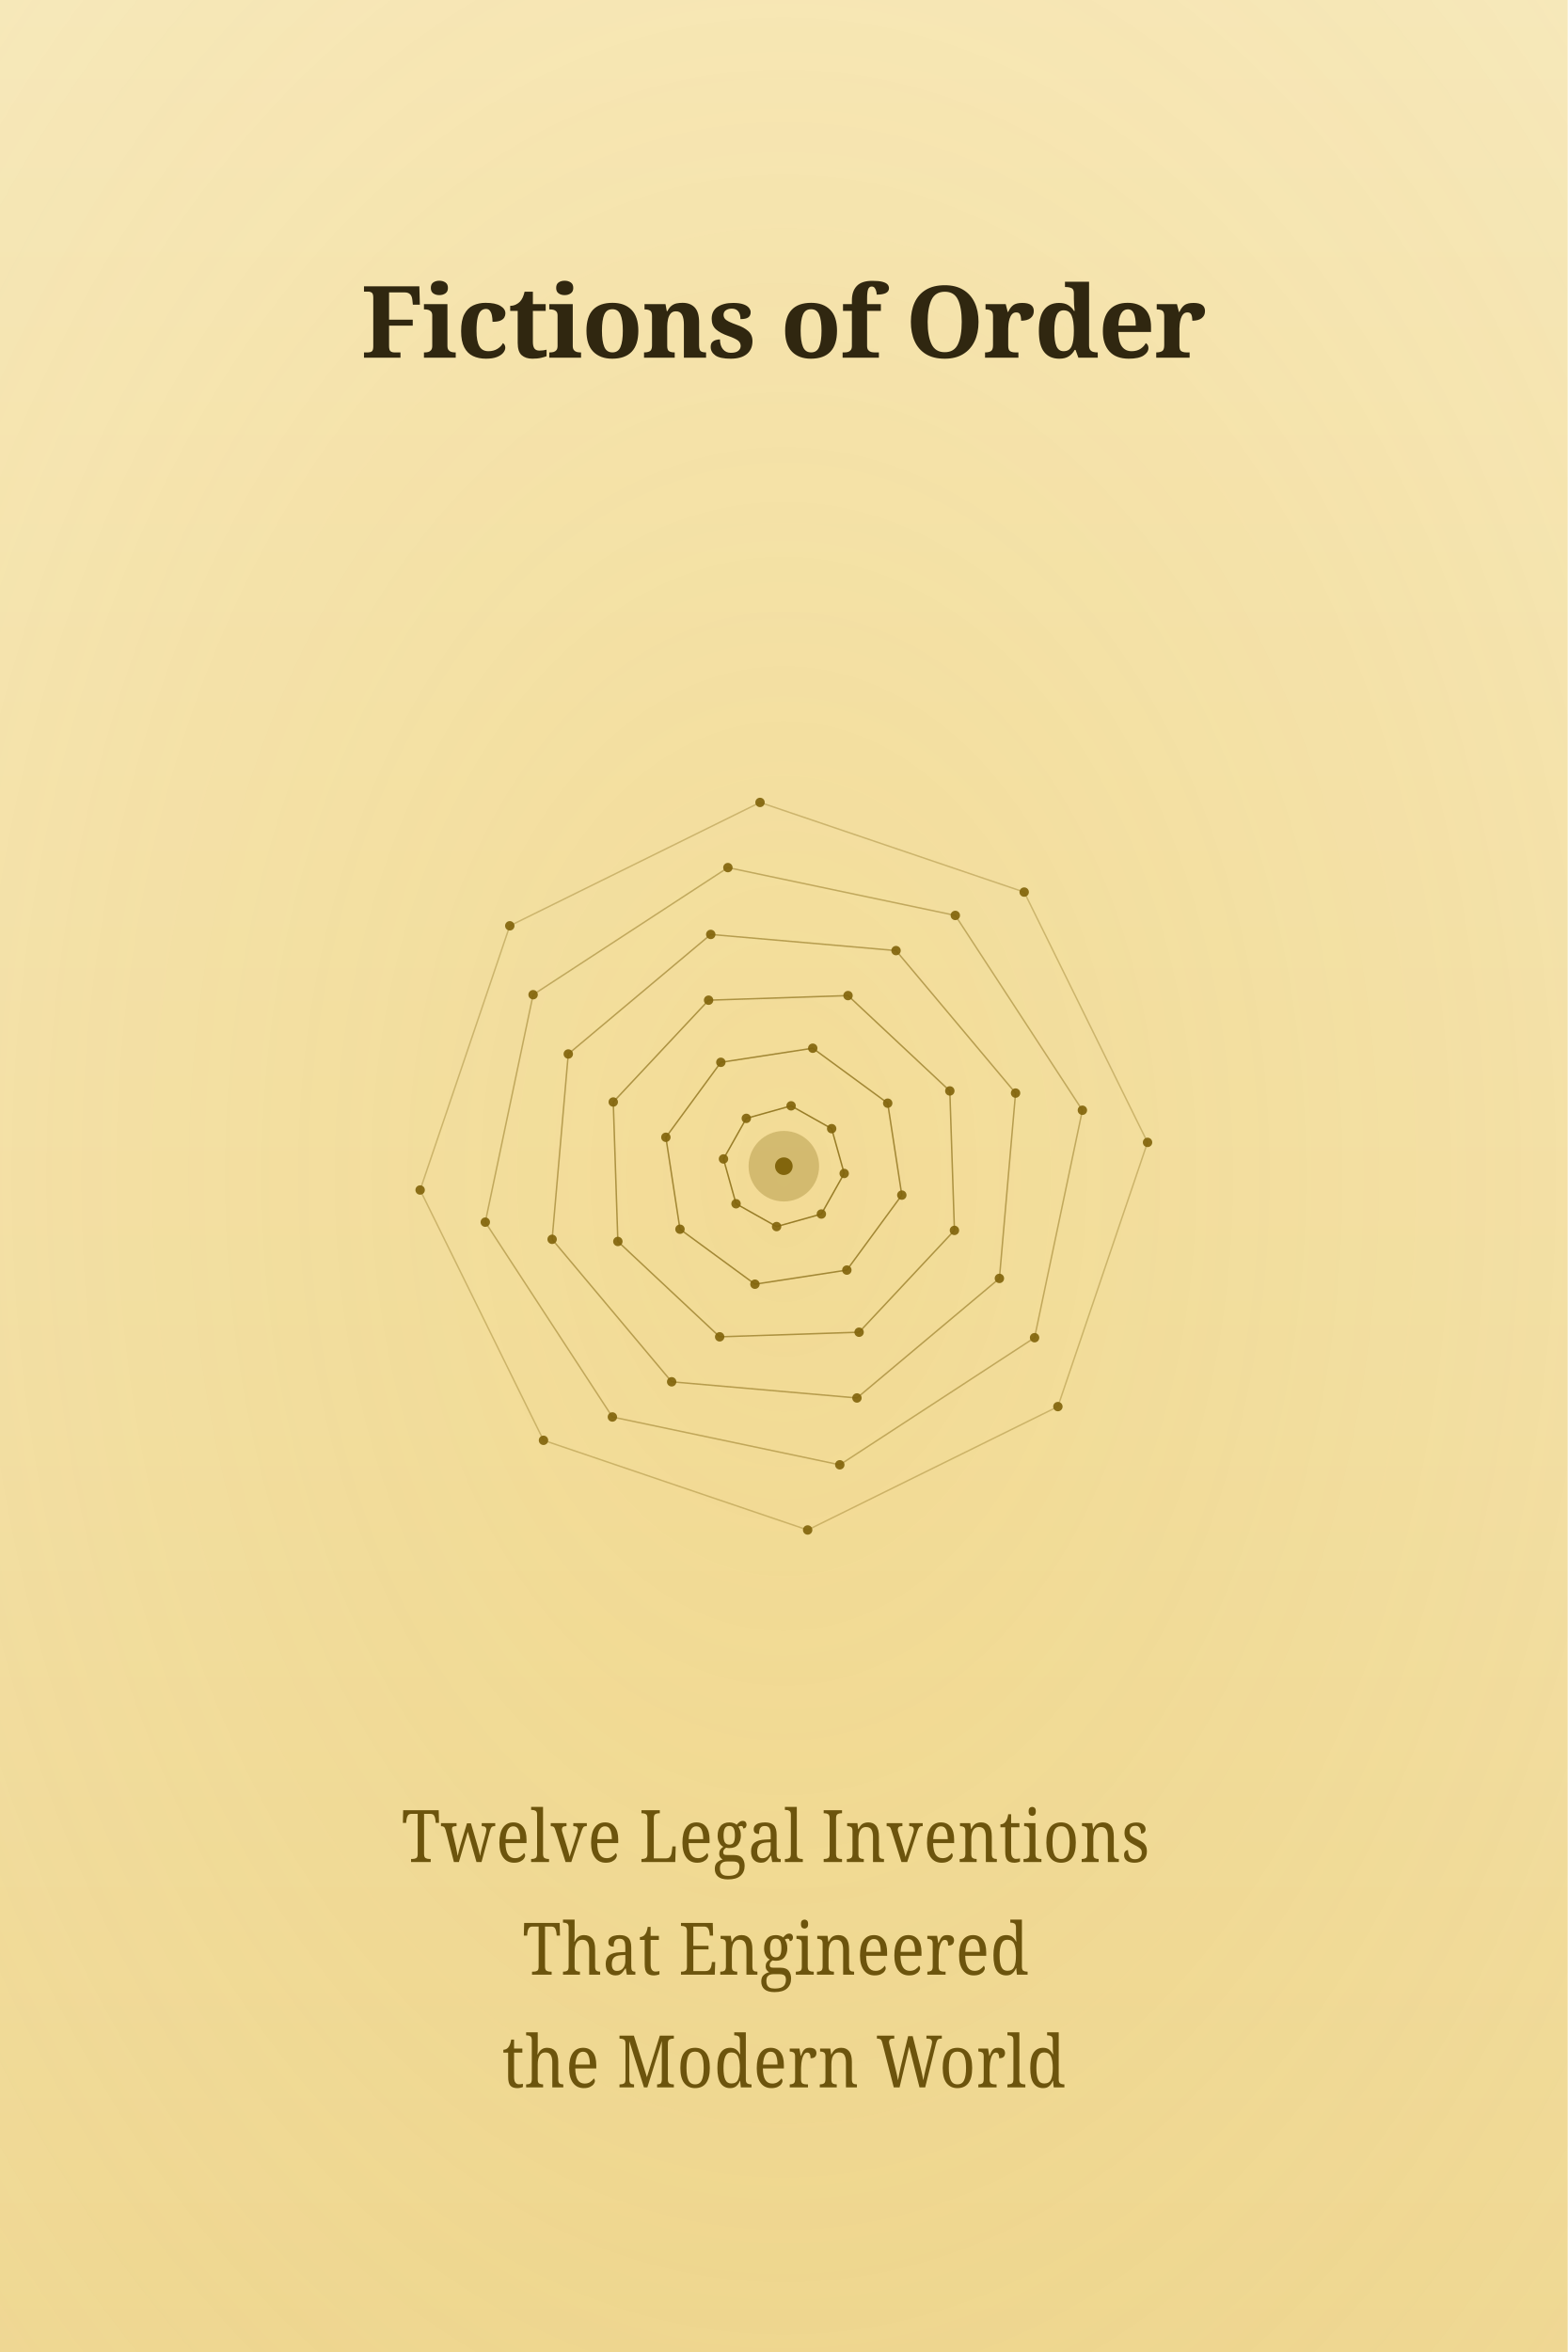
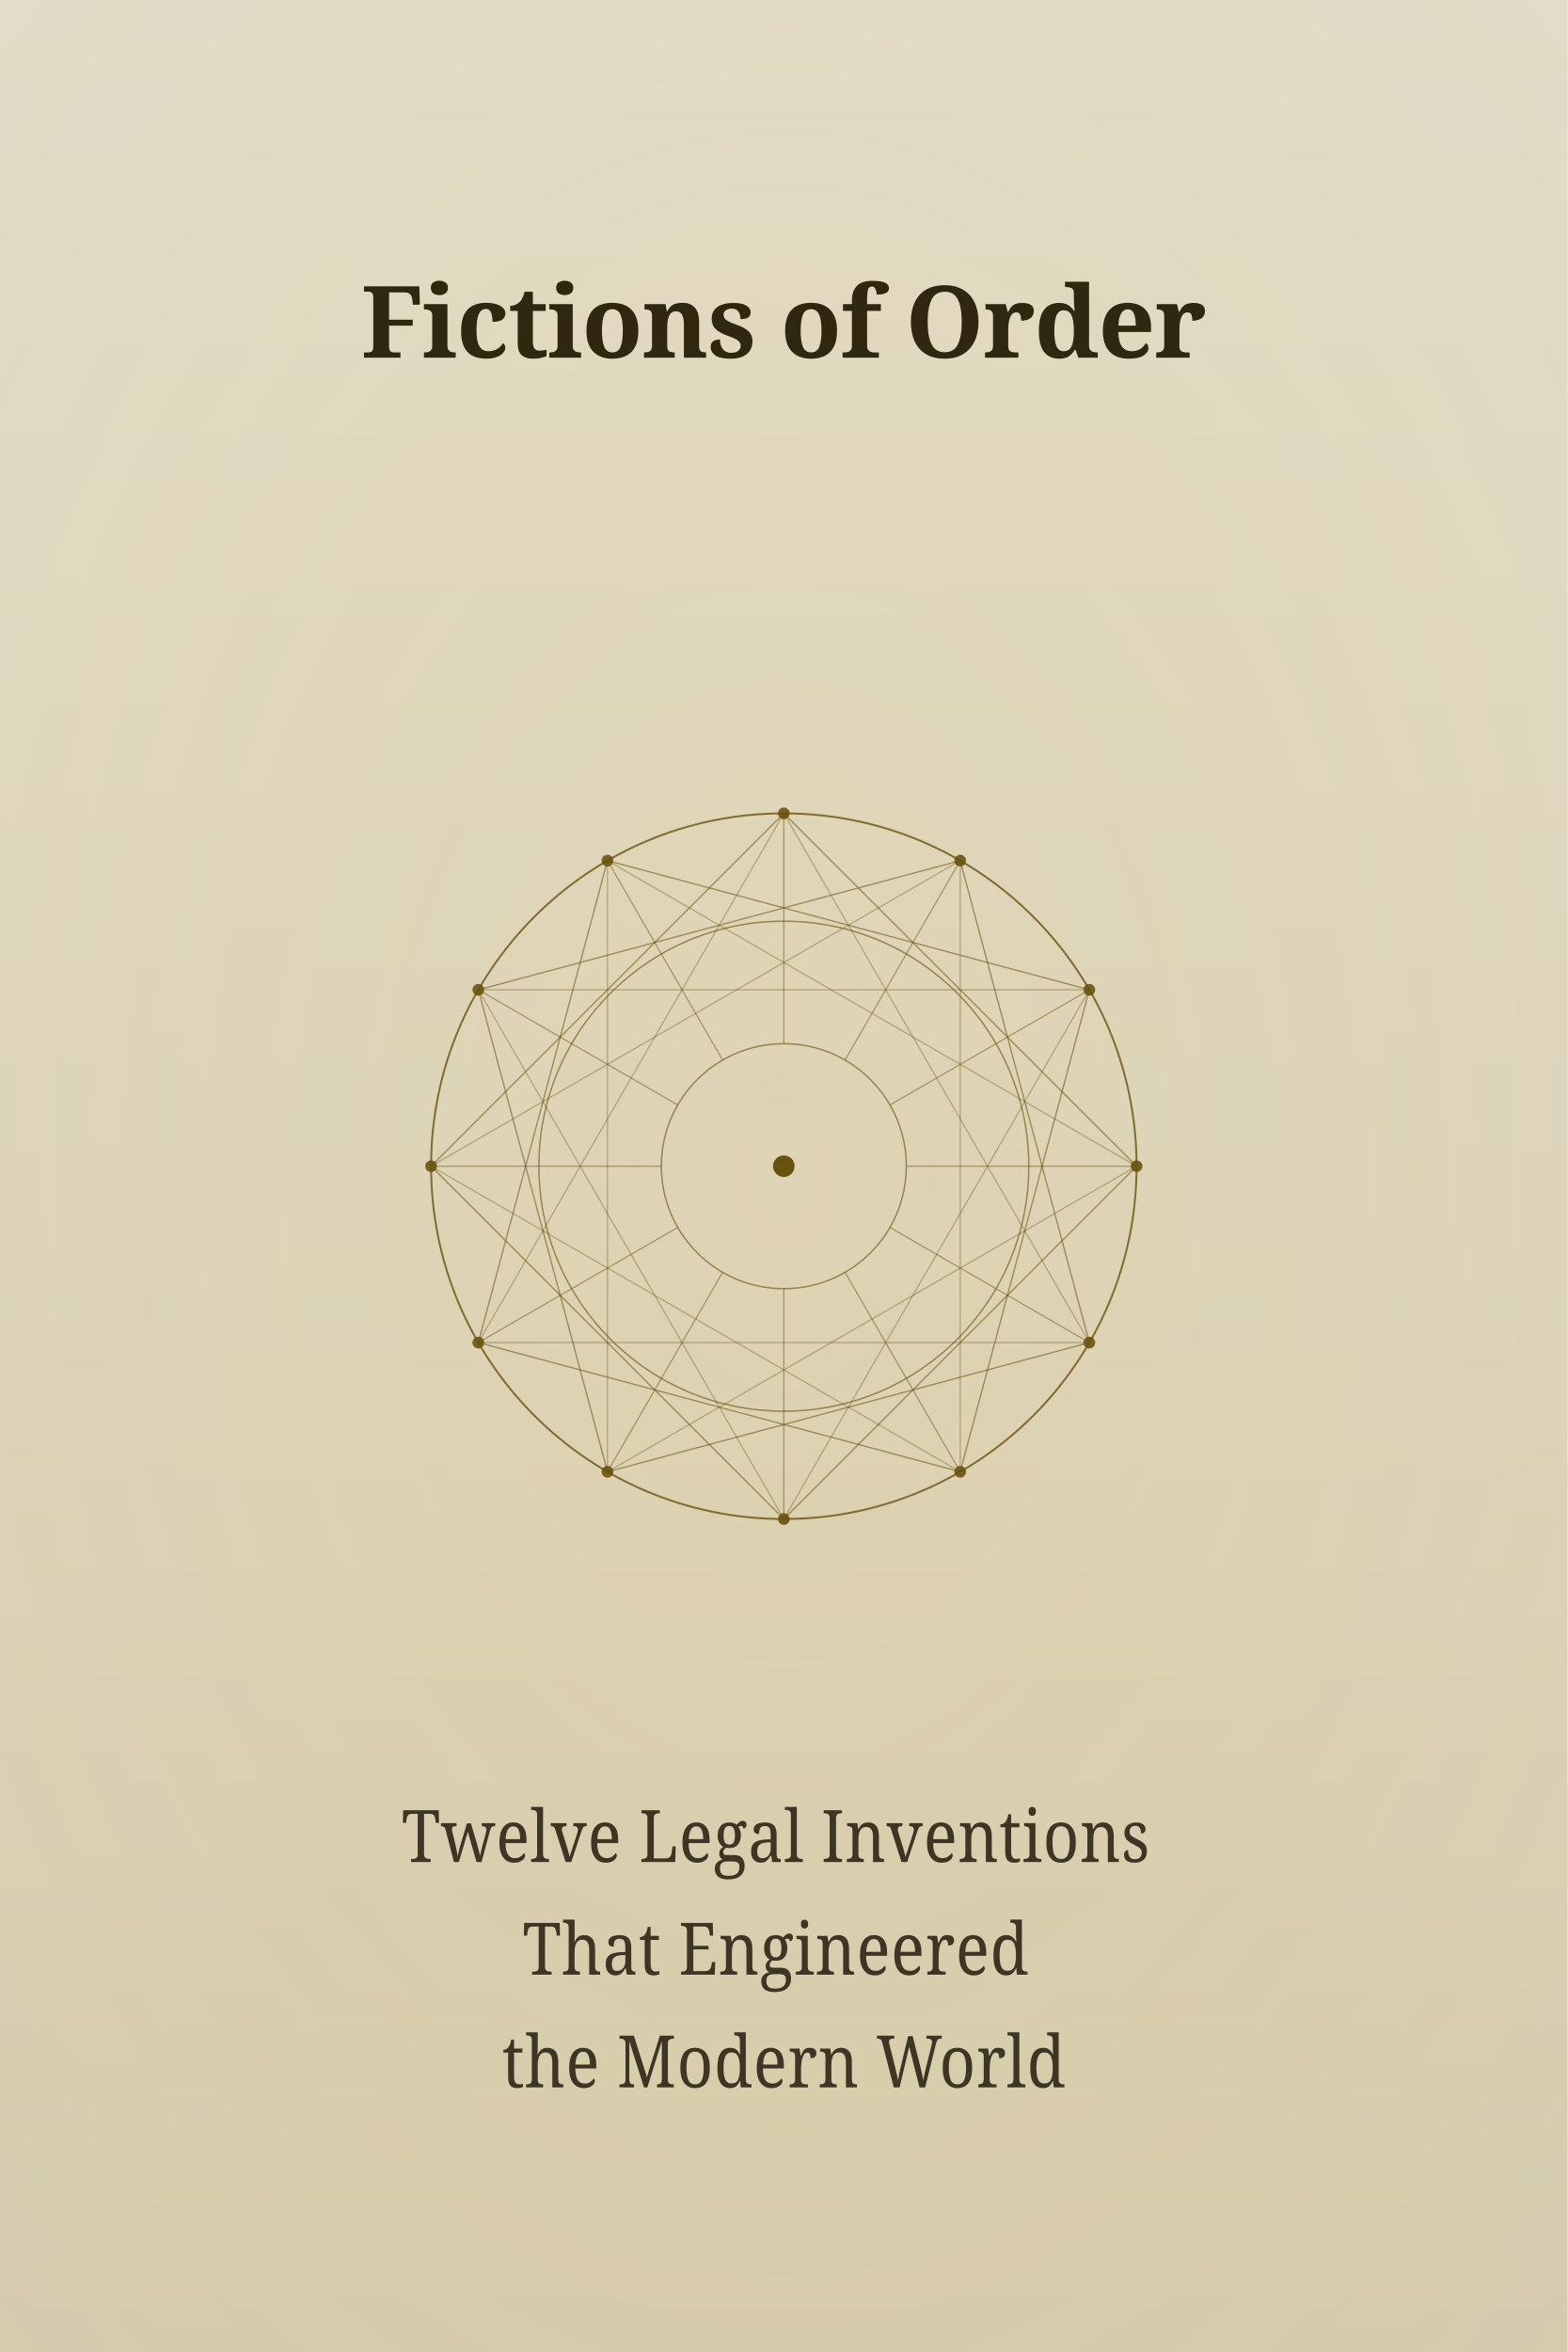
<svg xmlns="http://www.w3.org/2000/svg" viewBox="0 0 1600 2400" width="100%" height="100%">
  <defs>
    <linearGradient id="bg-fictions-of-order" x1="0%" y1="0%" x2="0%" y2="100%">
-       <stop offset="0%" stop-color="#f7eac1" />
-       <stop offset="60%" stop-color="#f3e2ae" />
-       <stop offset="100%" stop-color="#efd999" />
+       <stop offset="0%" stop-color="#e2dcc9" />
+       <stop offset="60%" stop-color="#dcd4bc" />
+       <stop offset="100%" stop-color="#d5cbae" />
    </linearGradient>
    <radialGradient id="halo-fictions-of-order" cx="50%" cy="50%" r="75%">
-       <stop offset="0%" stop-color="#eab308" stop-opacity="0.16" />
-       <stop offset="55%" stop-color="#eab308" stop-opacity="0.09" />
-       <stop offset="100%" stop-color="#eab308" stop-opacity="0.03" />
+       <stop offset="0%" stop-color="#eab308" stop-opacity="0.06" />
+       <stop offset="55%" stop-color="#eab308" stop-opacity="0.03" />
+       <stop offset="100%" stop-color="#eab308" stop-opacity="0.00" />
    </radialGradient>
  </defs>
  <rect width="1600" height="2400" fill="url(#bg-fictions-of-order)" />
  <rect width="1600" height="2400" fill="url(#halo-fictions-of-order)" />
  <g text-anchor="middle">
    <text x="800" y="365" font-family="'Literata', Georgia, serif" font-size="102" font-weight="700" letter-spacing="-0.01em" fill="#302710">Fictions of Order</text>
  </g>
-   <g class="emblem-lattice" transform="translate(0, -210)">
-     <circle cx="861.6" cy="1407.4" r="4.8" fill="#82650c" opacity="0.92" />
-     <circle cx="838.3" cy="1448.8" r="4.8" fill="#82650c" opacity="0.92" />
-     <circle cx="792.6" cy="1461.6" r="4.8" fill="#82650c" opacity="0.92" />
-     <circle cx="751.2" cy="1438.3" r="4.8" fill="#82650c" opacity="0.92" />
-     <circle cx="738.4" cy="1392.6" r="4.8" fill="#82650c" opacity="0.92" />
-     <circle cx="761.7" cy="1351.2" r="4.8" fill="#82650c" opacity="0.92" />
-     <circle cx="807.4" cy="1338.4" r="4.8" fill="#82650c" opacity="0.92" />
-     <circle cx="848.8" cy="1361.7" r="4.8" fill="#82650c" opacity="0.92" />
-     <polygon points="861.6,1407.4 838.3,1448.8 792.6,1461.6 751.2,1438.3 738.4,1392.6 761.7,1351.2 807.4,1338.4 848.8,1361.7" stroke="#82650c" stroke-width="1.5" fill="none" opacity="0.80" />
-     <circle cx="920.4" cy="1429.5" r="4.8" fill="#82650c" opacity="0.92" />
-     <circle cx="864.3" cy="1506.0" r="4.8" fill="#82650c" opacity="0.92" />
-     <circle cx="770.5" cy="1520.4" r="4.8" fill="#82650c" opacity="0.92" />
-     <circle cx="694.0" cy="1464.3" r="4.8" fill="#82650c" opacity="0.92" />
-     <circle cx="679.6" cy="1370.5" r="4.8" fill="#82650c" opacity="0.92" />
-     <circle cx="735.7" cy="1294.0" r="4.8" fill="#82650c" opacity="0.92" />
-     <circle cx="829.5" cy="1279.6" r="4.8" fill="#82650c" opacity="0.92" />
-     <circle cx="906.0" cy="1335.7" r="4.8" fill="#82650c" opacity="0.92" />
-     <polygon points="920.4,1429.5 864.3,1506.0 770.5,1520.4 694.0,1464.3 679.6,1370.5 735.7,1294.0 829.5,1279.6 906.0,1335.7" stroke="#82650c" stroke-width="1.5" fill="none" opacity="0.71" />
-     <circle cx="974.1" cy="1465.5" r="4.8" fill="#82650c" opacity="0.92" />
-     <circle cx="876.8" cy="1569.4" r="4.8" fill="#82650c" opacity="0.92" />
-     <circle cx="734.5" cy="1574.1" r="4.8" fill="#82650c" opacity="0.92" />
-     <circle cx="630.6" cy="1476.8" r="4.8" fill="#82650c" opacity="0.92" />
-     <circle cx="625.9" cy="1334.5" r="4.8" fill="#82650c" opacity="0.92" />
-     <circle cx="723.2" cy="1230.6" r="4.8" fill="#82650c" opacity="0.92" />
-     <circle cx="865.5" cy="1225.9" r="4.8" fill="#82650c" opacity="0.92" />
-     <circle cx="969.4" cy="1323.2" r="4.8" fill="#82650c" opacity="0.92" />
-     <polygon points="974.1,1465.5 876.8,1569.4 734.5,1574.1 630.6,1476.8 625.9,1334.5 723.2,1230.6 865.5,1225.9 969.4,1323.2" stroke="#82650c" stroke-width="1.5" fill="none" opacity="0.62" />
-     <circle cx="1020.0" cy="1514.5" r="4.8" fill="#82650c" opacity="0.92" />
-     <circle cx="874.6" cy="1636.5" r="4.8" fill="#82650c" opacity="0.92" />
-     <circle cx="685.5" cy="1620.0" r="4.8" fill="#82650c" opacity="0.92" />
-     <circle cx="563.5" cy="1474.6" r="4.8" fill="#82650c" opacity="0.92" />
-     <circle cx="580.0" cy="1285.5" r="4.8" fill="#82650c" opacity="0.92" />
-     <circle cx="725.4" cy="1163.5" r="4.8" fill="#82650c" opacity="0.92" />
-     <circle cx="914.5" cy="1180.0" r="4.8" fill="#82650c" opacity="0.92" />
-     <circle cx="1036.5" cy="1325.4" r="4.8" fill="#82650c" opacity="0.92" />
-     <polygon points="1020.0,1514.5 874.6,1636.5 685.5,1620.0 563.5,1474.6 580.0,1285.5 725.4,1163.5 914.5,1180.0 1036.5,1325.4" stroke="#82650c" stroke-width="1.5" fill="none" opacity="0.53" />
-     <circle cx="1055.9" cy="1575.0" r="4.8" fill="#82650c" opacity="0.92" />
-     <circle cx="857.1" cy="1704.7" r="4.8" fill="#82650c" opacity="0.92" />
-     <circle cx="625.0" cy="1655.9" r="4.8" fill="#82650c" opacity="0.92" />
-     <circle cx="495.3" cy="1457.1" r="4.8" fill="#82650c" opacity="0.92" />
-     <circle cx="544.1" cy="1225.0" r="4.8" fill="#82650c" opacity="0.92" />
-     <circle cx="742.9" cy="1095.3" r="4.8" fill="#82650c" opacity="0.92" />
-     <circle cx="975.0" cy="1144.1" r="4.8" fill="#82650c" opacity="0.92" />
-     <circle cx="1104.7" cy="1342.9" r="4.8" fill="#82650c" opacity="0.92" />
-     <polygon points="1055.9,1575.0 857.1,1704.7 625.0,1655.9 495.3,1457.1 544.1,1225.0 742.9,1095.3 975.0,1144.1 1104.7,1342.9" stroke="#82650c" stroke-width="1.5" fill="none" opacity="0.44" />
-     <circle cx="1079.7" cy="1645.3" r="4.8" fill="#82650c" opacity="0.92" />
-     <circle cx="824.3" cy="1771.2" r="4.8" fill="#82650c" opacity="0.92" />
-     <circle cx="554.7" cy="1679.7" r="4.8" fill="#82650c" opacity="0.92" />
-     <circle cx="428.8" cy="1424.3" r="4.8" fill="#82650c" opacity="0.92" />
-     <circle cx="520.3" cy="1154.7" r="4.8" fill="#82650c" opacity="0.92" />
-     <circle cx="775.7" cy="1028.8" r="4.8" fill="#82650c" opacity="0.92" />
-     <circle cx="1045.3" cy="1120.3" r="4.8" fill="#82650c" opacity="0.92" />
-     <circle cx="1171.2" cy="1375.7" r="4.8" fill="#82650c" opacity="0.92" />
-     <polygon points="1079.7,1645.3 824.3,1771.2 554.7,1679.7 428.8,1424.3 520.3,1154.7 775.7,1028.8 1045.3,1120.3 1171.2,1375.7" stroke="#82650c" stroke-width="1.5" fill="none" opacity="0.34" />
-     <circle cx="800" cy="1400" r="36" fill="#82650c" opacity="0.28" />
-     <circle cx="800" cy="1400" r="9" fill="#82650c" />
+   <g class="emblem-juris" transform="translate(0, -210)">
+     <circle cx="800" cy="1400" r="360" stroke="#68510e" stroke-width="2.0" fill="none" opacity="0.78" />
+     <circle cx="800" cy="1400" r="250" stroke="#68510e" stroke-width="1.5" fill="none" opacity="0.60" />
+     <circle cx="800" cy="1400" r="125" stroke="#68510e" stroke-width="1.5" fill="none" opacity="0.60" />
+     <line x1="800.0" y1="1275.0" x2="800.0" y2="1040.0" stroke="#68510e" stroke-width="1.3" opacity="0.48" />
+     <circle cx="800.0" cy="1040.0" r="6" fill="#68510e" opacity="0.88" />
+     <line x1="862.5" y1="1291.7" x2="980.0" y2="1088.2" stroke="#68510e" stroke-width="1.3" opacity="0.48" />
+     <circle cx="980.0" cy="1088.2" r="6" fill="#68510e" opacity="0.88" />
+     <line x1="908.3" y1="1337.5" x2="1111.8" y2="1220.0" stroke="#68510e" stroke-width="1.3" opacity="0.48" />
+     <circle cx="1111.8" cy="1220.0" r="6" fill="#68510e" opacity="0.88" />
+     <line x1="925.0" y1="1400.0" x2="1160.0" y2="1400.0" stroke="#68510e" stroke-width="1.3" opacity="0.48" />
+     <circle cx="1160.0" cy="1400.0" r="6" fill="#68510e" opacity="0.88" />
+     <line x1="908.3" y1="1462.5" x2="1111.8" y2="1580.0" stroke="#68510e" stroke-width="1.3" opacity="0.48" />
+     <circle cx="1111.8" cy="1580.0" r="6" fill="#68510e" opacity="0.88" />
+     <line x1="862.5" y1="1508.3" x2="980.0" y2="1711.8" stroke="#68510e" stroke-width="1.3" opacity="0.48" />
+     <circle cx="980.0" cy="1711.8" r="6" fill="#68510e" opacity="0.88" />
+     <line x1="800.0" y1="1525.0" x2="800.0" y2="1760.0" stroke="#68510e" stroke-width="1.3" opacity="0.48" />
+     <circle cx="800.0" cy="1760.0" r="6" fill="#68510e" opacity="0.88" />
+     <line x1="737.5" y1="1508.3" x2="620.0" y2="1711.8" stroke="#68510e" stroke-width="1.3" opacity="0.48" />
+     <circle cx="620.0" cy="1711.8" r="6" fill="#68510e" opacity="0.88" />
+     <line x1="691.7" y1="1462.5" x2="488.2" y2="1580.0" stroke="#68510e" stroke-width="1.3" opacity="0.48" />
+     <circle cx="488.2" cy="1580.0" r="6" fill="#68510e" opacity="0.88" />
+     <line x1="675.0" y1="1400.0" x2="440.0" y2="1400.0" stroke="#68510e" stroke-width="1.3" opacity="0.48" />
+     <circle cx="440.0" cy="1400.0" r="6" fill="#68510e" opacity="0.88" />
+     <line x1="691.7" y1="1337.5" x2="488.2" y2="1220.0" stroke="#68510e" stroke-width="1.3" opacity="0.48" />
+     <circle cx="488.2" cy="1220.0" r="6" fill="#68510e" opacity="0.88" />
+     <line x1="737.5" y1="1291.7" x2="620.0" y2="1088.2" stroke="#68510e" stroke-width="1.3" opacity="0.48" />
+     <circle cx="620.0" cy="1088.2" r="6" fill="#68510e" opacity="0.88" />
+     <line x1="800.0" y1="1040.0" x2="1160.0" y2="1400.0" stroke="#68510e" stroke-width="1.4" opacity="0.55" />
+     <line x1="980.0" y1="1088.2" x2="1111.8" y2="1580.0" stroke="#68510e" stroke-width="1.4" opacity="0.55" />
+     <line x1="1111.8" y1="1220.0" x2="980.0" y2="1711.8" stroke="#68510e" stroke-width="1.4" opacity="0.55" />
+     <line x1="1160.0" y1="1400.0" x2="800.0" y2="1760.0" stroke="#68510e" stroke-width="1.4" opacity="0.55" />
+     <line x1="1111.8" y1="1580.0" x2="620.0" y2="1711.8" stroke="#68510e" stroke-width="1.4" opacity="0.55" />
+     <line x1="980.0" y1="1711.8" x2="488.2" y2="1580.0" stroke="#68510e" stroke-width="1.4" opacity="0.55" />
+     <line x1="800.0" y1="1760.0" x2="440.0" y2="1400.0" stroke="#68510e" stroke-width="1.4" opacity="0.55" />
+     <line x1="620.0" y1="1711.8" x2="488.2" y2="1220.0" stroke="#68510e" stroke-width="1.4" opacity="0.55" />
+     <line x1="488.2" y1="1580.0" x2="620.0" y2="1088.2" stroke="#68510e" stroke-width="1.4" opacity="0.55" />
+     <line x1="440.0" y1="1400.0" x2="800.0" y2="1040.0" stroke="#68510e" stroke-width="1.4" opacity="0.55" />
+     <line x1="488.2" y1="1220.0" x2="980.0" y2="1088.2" stroke="#68510e" stroke-width="1.4" opacity="0.55" />
+     <line x1="620.0" y1="1088.2" x2="1111.8" y2="1220.0" stroke="#68510e" stroke-width="1.4" opacity="0.55" />
+     <line x1="800.0" y1="1040.0" x2="1111.8" y2="1580.0" stroke="#68510e" stroke-width="1.4" opacity="0.35" />
+     <line x1="980.0" y1="1088.2" x2="980.0" y2="1711.8" stroke="#68510e" stroke-width="1.4" opacity="0.35" />
+     <line x1="1111.8" y1="1220.0" x2="800.0" y2="1760.0" stroke="#68510e" stroke-width="1.4" opacity="0.35" />
+     <line x1="1160.0" y1="1400.0" x2="620.0" y2="1711.8" stroke="#68510e" stroke-width="1.4" opacity="0.35" />
+     <line x1="1111.8" y1="1580.0" x2="488.2" y2="1580.0" stroke="#68510e" stroke-width="1.4" opacity="0.35" />
+     <line x1="980.0" y1="1711.8" x2="440.0" y2="1400.0" stroke="#68510e" stroke-width="1.4" opacity="0.35" />
+     <line x1="800.0" y1="1760.0" x2="488.2" y2="1220.0" stroke="#68510e" stroke-width="1.4" opacity="0.35" />
+     <line x1="620.0" y1="1711.8" x2="620.0" y2="1088.2" stroke="#68510e" stroke-width="1.4" opacity="0.35" />
+     <line x1="488.2" y1="1580.0" x2="800.0" y2="1040.0" stroke="#68510e" stroke-width="1.4" opacity="0.35" />
+     <line x1="440.0" y1="1400.0" x2="980.0" y2="1088.2" stroke="#68510e" stroke-width="1.4" opacity="0.35" />
+     <line x1="488.2" y1="1220.0" x2="1111.8" y2="1220.0" stroke="#68510e" stroke-width="1.4" opacity="0.35" />
+     <line x1="620.0" y1="1088.2" x2="1160.0" y2="1400.0" stroke="#68510e" stroke-width="1.4" opacity="0.35" />
+     <circle cx="800" cy="1400" r="11" fill="#68510e" />
  </g>
  <g text-anchor="middle" transform="translate(800, 0) scale(0.87, 1) translate(-800, 0)">
-     <text x="800" y="1900" font-family="'Literata', Georgia, serif" font-size="74" font-weight="400" letter-spacing="0.01em" fill="#6c540d">
+     <text x="800" y="1900" font-family="'Literata', Georgia, serif" font-size="74" font-weight="400" letter-spacing="0.01em" fill="#3e3624">
      <tspan x="800" dy="0">Twelve Legal Inventions</tspan>
      <tspan x="800" dy="115">That Engineered</tspan>
      <tspan x="800" dy="115">the Modern World</tspan>
    </text>
  </g>
</svg>
